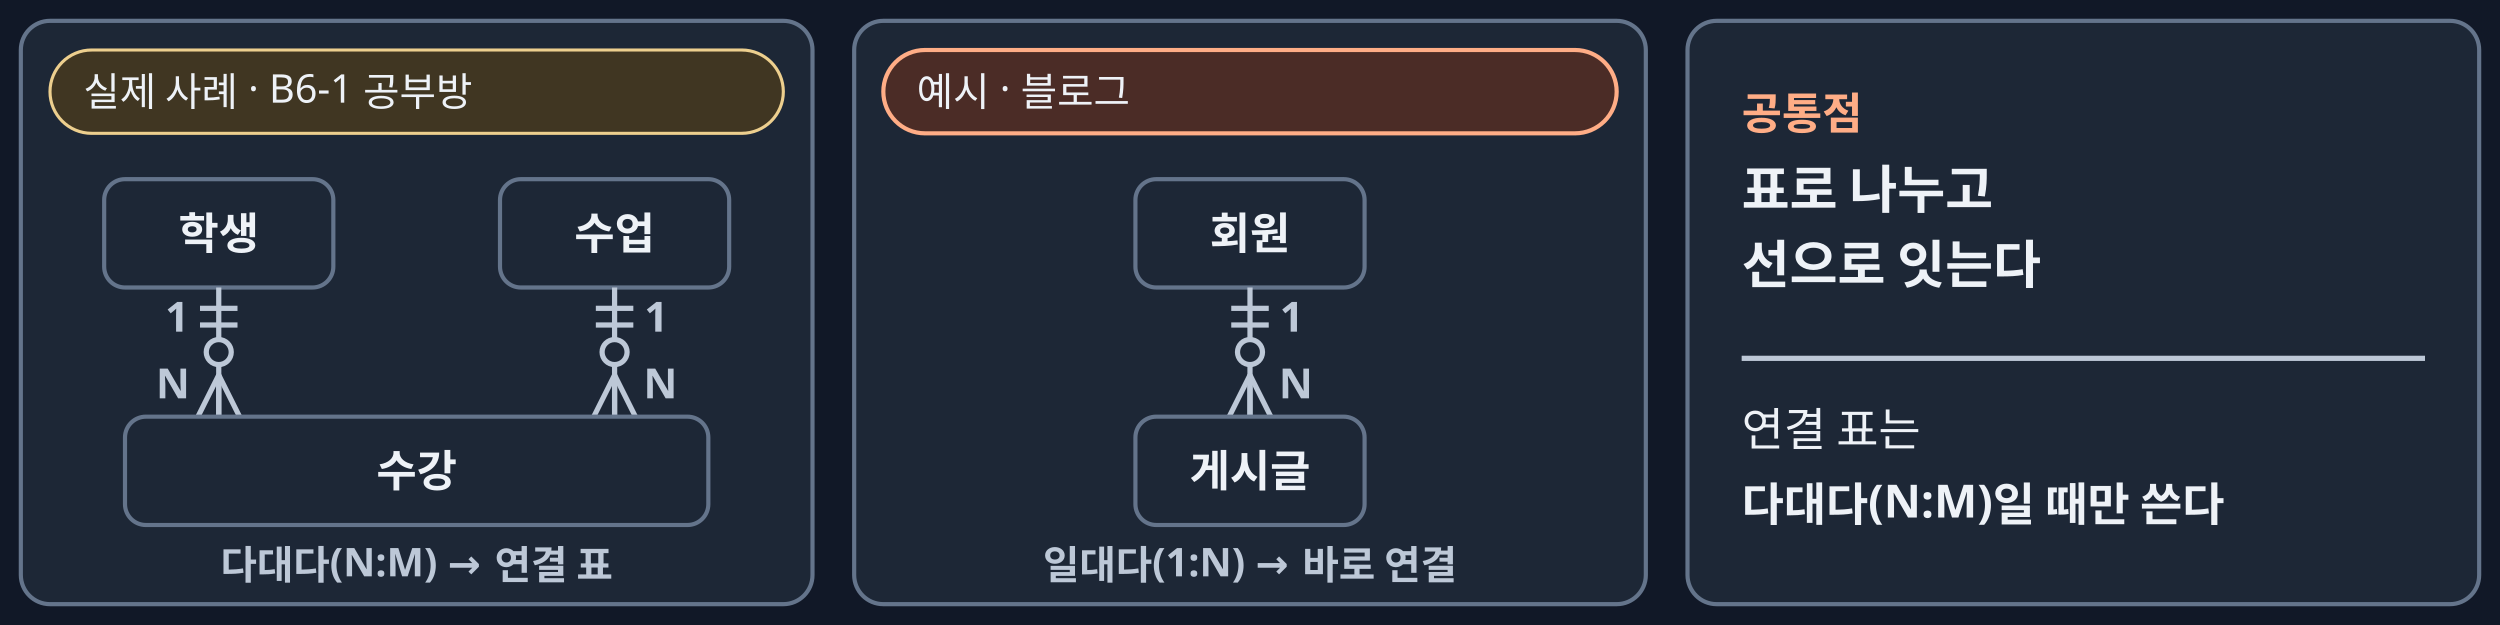
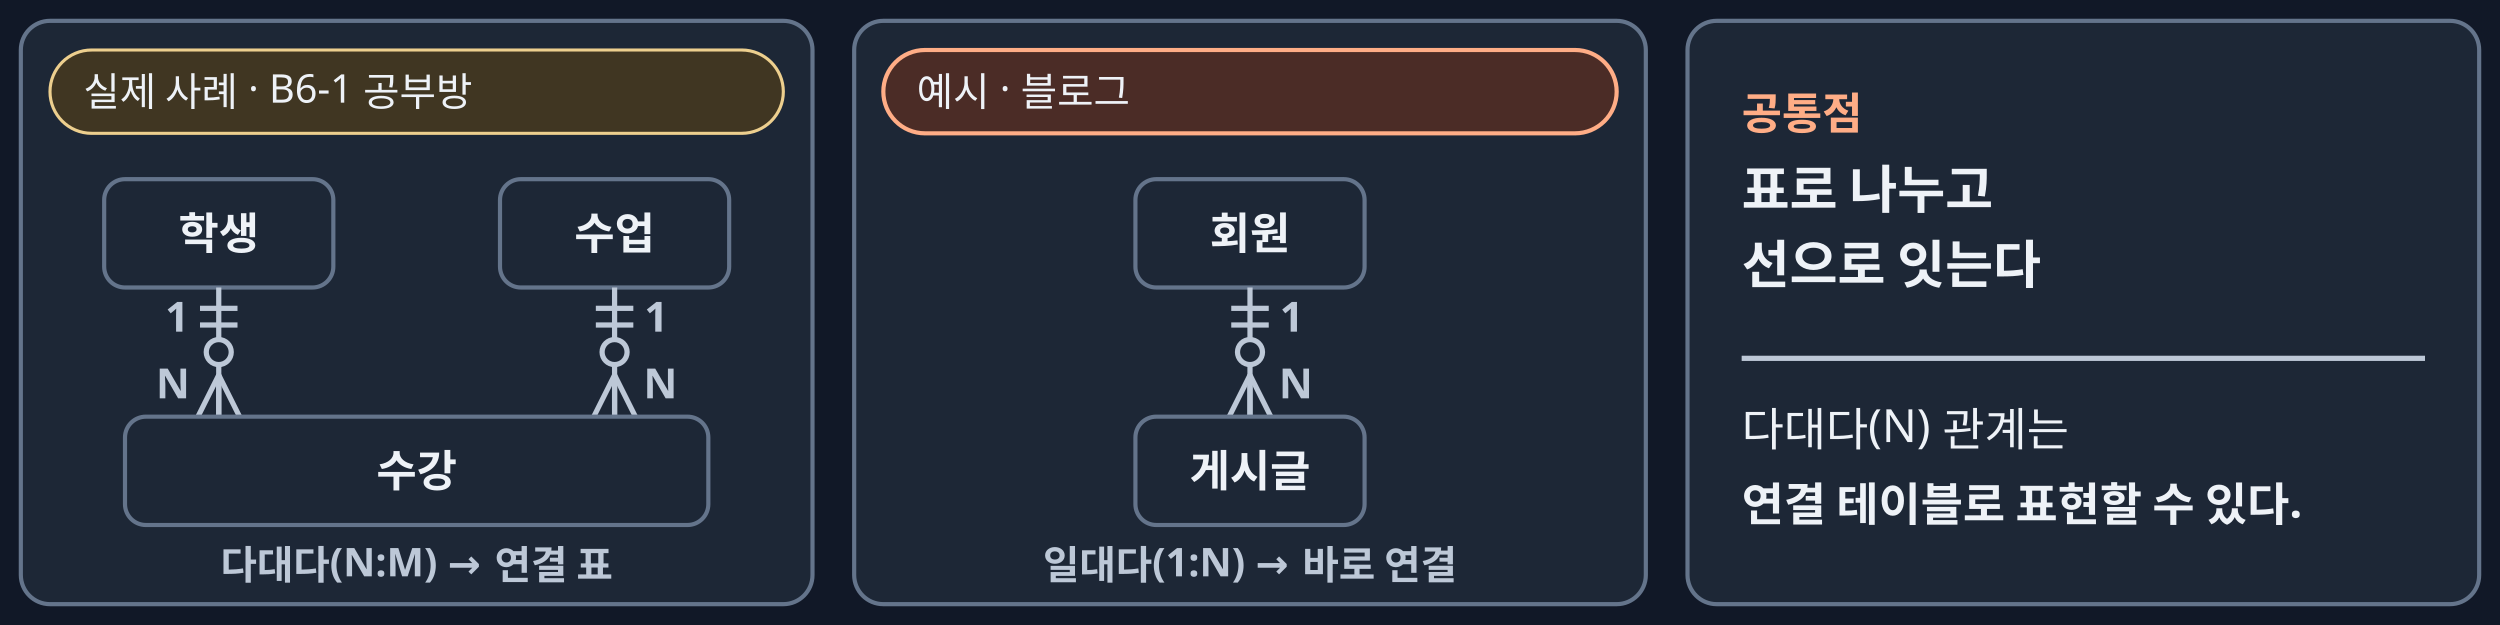
- <svg xmlns="http://www.w3.org/2000/svg" width="1200" height="300" viewBox="0 0 1200 300" data-state="all" data-states="all" font-family="'Pretendard Variable','Pretendard','Apple SD Gothic Neo','Noto Sans KR','Malgun Gothic',sans-serif" role="img" aria-label="B6-1 공부방은 학생과 수업의 다대다 관계를 연결 표 수강으로 풀었다. 블로그 예시처럼 일대다 관계는 연결 표 없이 회원과 게시글을 바로 잇는다. 공통점은 표로 나누고 선으로 잇는 것이며, 연결 표는 다대다일 때만 쓴다.">
+ <svg xmlns="http://www.w3.org/2000/svg" width="1200" height="300" viewBox="0 0 1200 300" data-state="all" data-states="all" font-family="'Pretendard Variable','Pretendard','Apple SD Gothic Neo','Noto Sans KR','Malgun Gothic',sans-serif" role="img" aria-label="B6-1 공부방은 학생과 수업의 다대다 관계를 연결 표 수강으로 풀었다. 블로그 예시처럼 일대다 관계는 연결 표 없이 회원과 게시글을 바로 잇는다. 공통점은 표로 나누고 선으로 잇는 것이며, 다대다(N) 관계는 연결 테이블로 표현할 수 있다.">
  <style>.b61s-bg{fill:var(--presentation-bg,#111827)}.b61s-box{fill:var(--presentation-panel,#1d2736);stroke:var(--presentation-line,#64748b);stroke-width:2}.b61s-cell{fill:var(--presentation-panel,#1d2736);stroke:var(--presentation-line,#64748b);stroke-width:1.5}.b61s-head{fill:var(--presentation-chip,#293549);stroke:var(--presentation-line,#64748b);stroke-width:1.5}.b61s-ink{fill:var(--presentation-ink,#eef2f7)}.b61s-muted{fill:var(--presentation-muted,#bdc8d7)}.b61s-b{font-weight:700}.b61s-rel{stroke:var(--presentation-muted,#bdc8d7);stroke-width:2.5;fill:none}.b61s-ring{fill:var(--presentation-panel,#1d2736);stroke:var(--presentation-muted,#bdc8d7);stroke-width:2.5}.b61s-pk{fill:var(--presentation-python-soft,#203957);stroke:var(--presentation-python,#9cc8ff);stroke-width:1.5}.b61s-pkt{fill:var(--presentation-python,#9cc8ff);font-weight:700}.b61s-fk{fill:var(--presentation-app-soft,#183f32);stroke:var(--presentation-app,#86dfb0);stroke-width:1.5}.b61s-fkt{fill:var(--presentation-app,#86dfb0);font-weight:700}.b61s-tag{fill:var(--presentation-accent-soft,#4b2c26);stroke:var(--presentation-accent,#ffad86);stroke-width:2}.b61s-real{fill:var(--presentation-real-soft,#403622);stroke:var(--presentation-real,#edcf8e);stroke-width:1.5}.b61s-realt{fill:var(--presentation-real,#edcf8e);font-weight:700}.b61s-acc{fill:var(--presentation-accent,#ffad86)}.b61s-mark{fill:none;stroke:var(--presentation-accent,#ffad86);stroke-width:3;stroke-dasharray:7 5}.b61s-ptr{fill:none;stroke:var(--presentation-accent,#ffad86);stroke-width:3;stroke-dasharray:9 6}.b61s-ptrhead{fill:var(--presentation-accent,#ffad86)}.b61s-num{fill:var(--presentation-accent,#ffad86)}.b61s-numt{fill:var(--presentation-bg,#111827);font-weight:700}.b61s-strike{stroke:var(--presentation-muted,#bdc8d7);stroke-width:2}svg[data-state="all"] .b61s-hide-all{display:none}svg[data-state="all"] .b61s-dim-all{opacity:.3}svg[data-state="all"] .b61s-hi-all .b61s-box{stroke:var(--presentation-accent,#ffad86);stroke-width:4}svg[data-state="all"] .b61s-hi-all .b61s-rel{stroke:var(--presentation-accent,#ffad86);stroke-width:5}svg[data-state="all"] .b61s-hi-all .b61s-ring{stroke:var(--presentation-accent,#ffad86);stroke-width:4}svg[data-state="all"] .b61s-rhi-all .b61s-col{fill:var(--presentation-accent,#ffad86);font-weight:700}</style>
  <rect width="1200" height="300" class="b61s-bg" />
  <rect x="10" y="10" width="380" height="280" rx="14" class="b61s-box" />
  <g class="">
    <rect x="24" y="24" width="352" height="40" rx="20.0" class="b61s-real" />
    <text x="40" y="50.84" font-size="19" text-anchor="start" class="b61s-ink">실제 사례 · B6-1 공부방</text>
  </g>
  <text x="200" y="278" font-size="19" text-anchor="middle" class="b61s-muted b61s-b">다대다(N:M) → 연결 표</text>
  <rect x="50" y="86" width="110" height="52" rx="10" class="b61s-box" />
  <text x="105" y="119.56" font-size="21" text-anchor="middle" class="b61s-ink b61s-b">학생</text>
  <g class="">
    <path d="M105 138 L105 200" class="b61s-rel" />
    <path d="M96 148 L114 148" class="b61s-rel" />
    <path d="M96 156 L114 156" class="b61s-rel" />
    <path d="M105 180 L115 200" class="b61s-rel" />
    <path d="M105 180 L105 200" class="b61s-rel" />
    <path d="M105 180 L95 200" class="b61s-rel" />
    <circle cx="105" cy="169" r="6" class="b61s-ring" />
    <text x="85" y="159.2" font-size="20" text-anchor="middle" class="b61s-muted b61s-b">1</text>
    <text x="83" y="191.2" font-size="20" text-anchor="middle" class="b61s-muted b61s-b">N</text>
  </g>
  <rect x="240" y="86" width="110" height="52" rx="10" class="b61s-box" />
  <text x="295" y="119.56" font-size="21" text-anchor="middle" class="b61s-ink b61s-b">수업</text>
  <g class="">
    <path d="M295 138 L295 200" class="b61s-rel" />
    <path d="M286 148 L304 148" class="b61s-rel" />
    <path d="M286 156 L304 156" class="b61s-rel" />
    <path d="M295 180 L305 200" class="b61s-rel" />
    <path d="M295 180 L295 200" class="b61s-rel" />
    <path d="M295 180 L285 200" class="b61s-rel" />
    <circle cx="295" cy="169" r="6" class="b61s-ring" />
    <text x="315" y="159.2" font-size="20" text-anchor="middle" class="b61s-muted b61s-b">1</text>
    <text x="317" y="191.2" font-size="20" text-anchor="middle" class="b61s-muted b61s-b">N</text>
  </g>
  <rect x="60" y="200" width="280" height="52" rx="10" class="b61s-box" />
  <text x="200" y="233.56" font-size="21" text-anchor="middle" class="b61s-ink b61s-b">수강</text>
  <rect x="410" y="10" width="380" height="280" rx="14" class="b61s-box" />
  <g class="">
    <rect x="424" y="24" width="352" height="40" rx="20.0" class="b61s-tag" />
    <text x="440" y="50.84" font-size="19" text-anchor="start" class="b61s-ink">예시 · 블로그</text>
  </g>
  <text x="600" y="278" font-size="19" text-anchor="middle" class="b61s-muted b61s-b">일대다(1:N) → 바로 연결</text>
  <rect x="545" y="86" width="110" height="52" rx="10" class="b61s-box" />
  <text x="600" y="119.56" font-size="21" text-anchor="middle" class="b61s-ink b61s-b">회원</text>
  <g class="">
    <path d="M600 138 L600 200" class="b61s-rel" />
    <path d="M591 148 L609 148" class="b61s-rel" />
    <path d="M591 156 L609 156" class="b61s-rel" />
    <path d="M600 180 L610 200" class="b61s-rel" />
    <path d="M600 180 L600 200" class="b61s-rel" />
    <path d="M600 180 L590 200" class="b61s-rel" />
    <circle cx="600" cy="169" r="6" class="b61s-ring" />
    <text x="620" y="159.2" font-size="20" text-anchor="middle" class="b61s-muted b61s-b">1</text>
    <text x="622" y="191.2" font-size="20" text-anchor="middle" class="b61s-muted b61s-b">N</text>
  </g>
  <rect x="545" y="200" width="110" height="52" rx="10" class="b61s-box" />
  <text x="600" y="233.56" font-size="21" text-anchor="middle" class="b61s-ink b61s-b">게시글</text>
  <rect x="810" y="10" width="380" height="280" rx="14" class="b61s-box" />
  <text x="836" y="62" font-size="21" text-anchor="start" class="b61s-acc b61s-b">공통점</text>
  <text x="836" y="100" font-size="25" text-anchor="start" class="b61s-ink b61s-b">표로 나누고</text>
  <text x="836" y="136" font-size="25" text-anchor="start" class="b61s-ink b61s-b">선으로 잇는다</text>
  <path d="M836 172 L1164 172" class="b61s-rel" />
-   <text x="836" y="214" font-size="22" text-anchor="start" class="b61s-ink">연결 표는</text>
-   <text x="836" y="250" font-size="22" text-anchor="start" class="b61s-ink b61s-b">다대다(N:M)일 때만 쓴다</text>
+   <text x="836" y="214" font-size="22" text-anchor="start" class="b61s-ink">다대다(N) 관계는</text>
+   <text x="836" y="250" font-size="22" text-anchor="start" class="b61s-ink b61s-b">연결 테이블로 표현할 수 있다.</text>
</svg>
